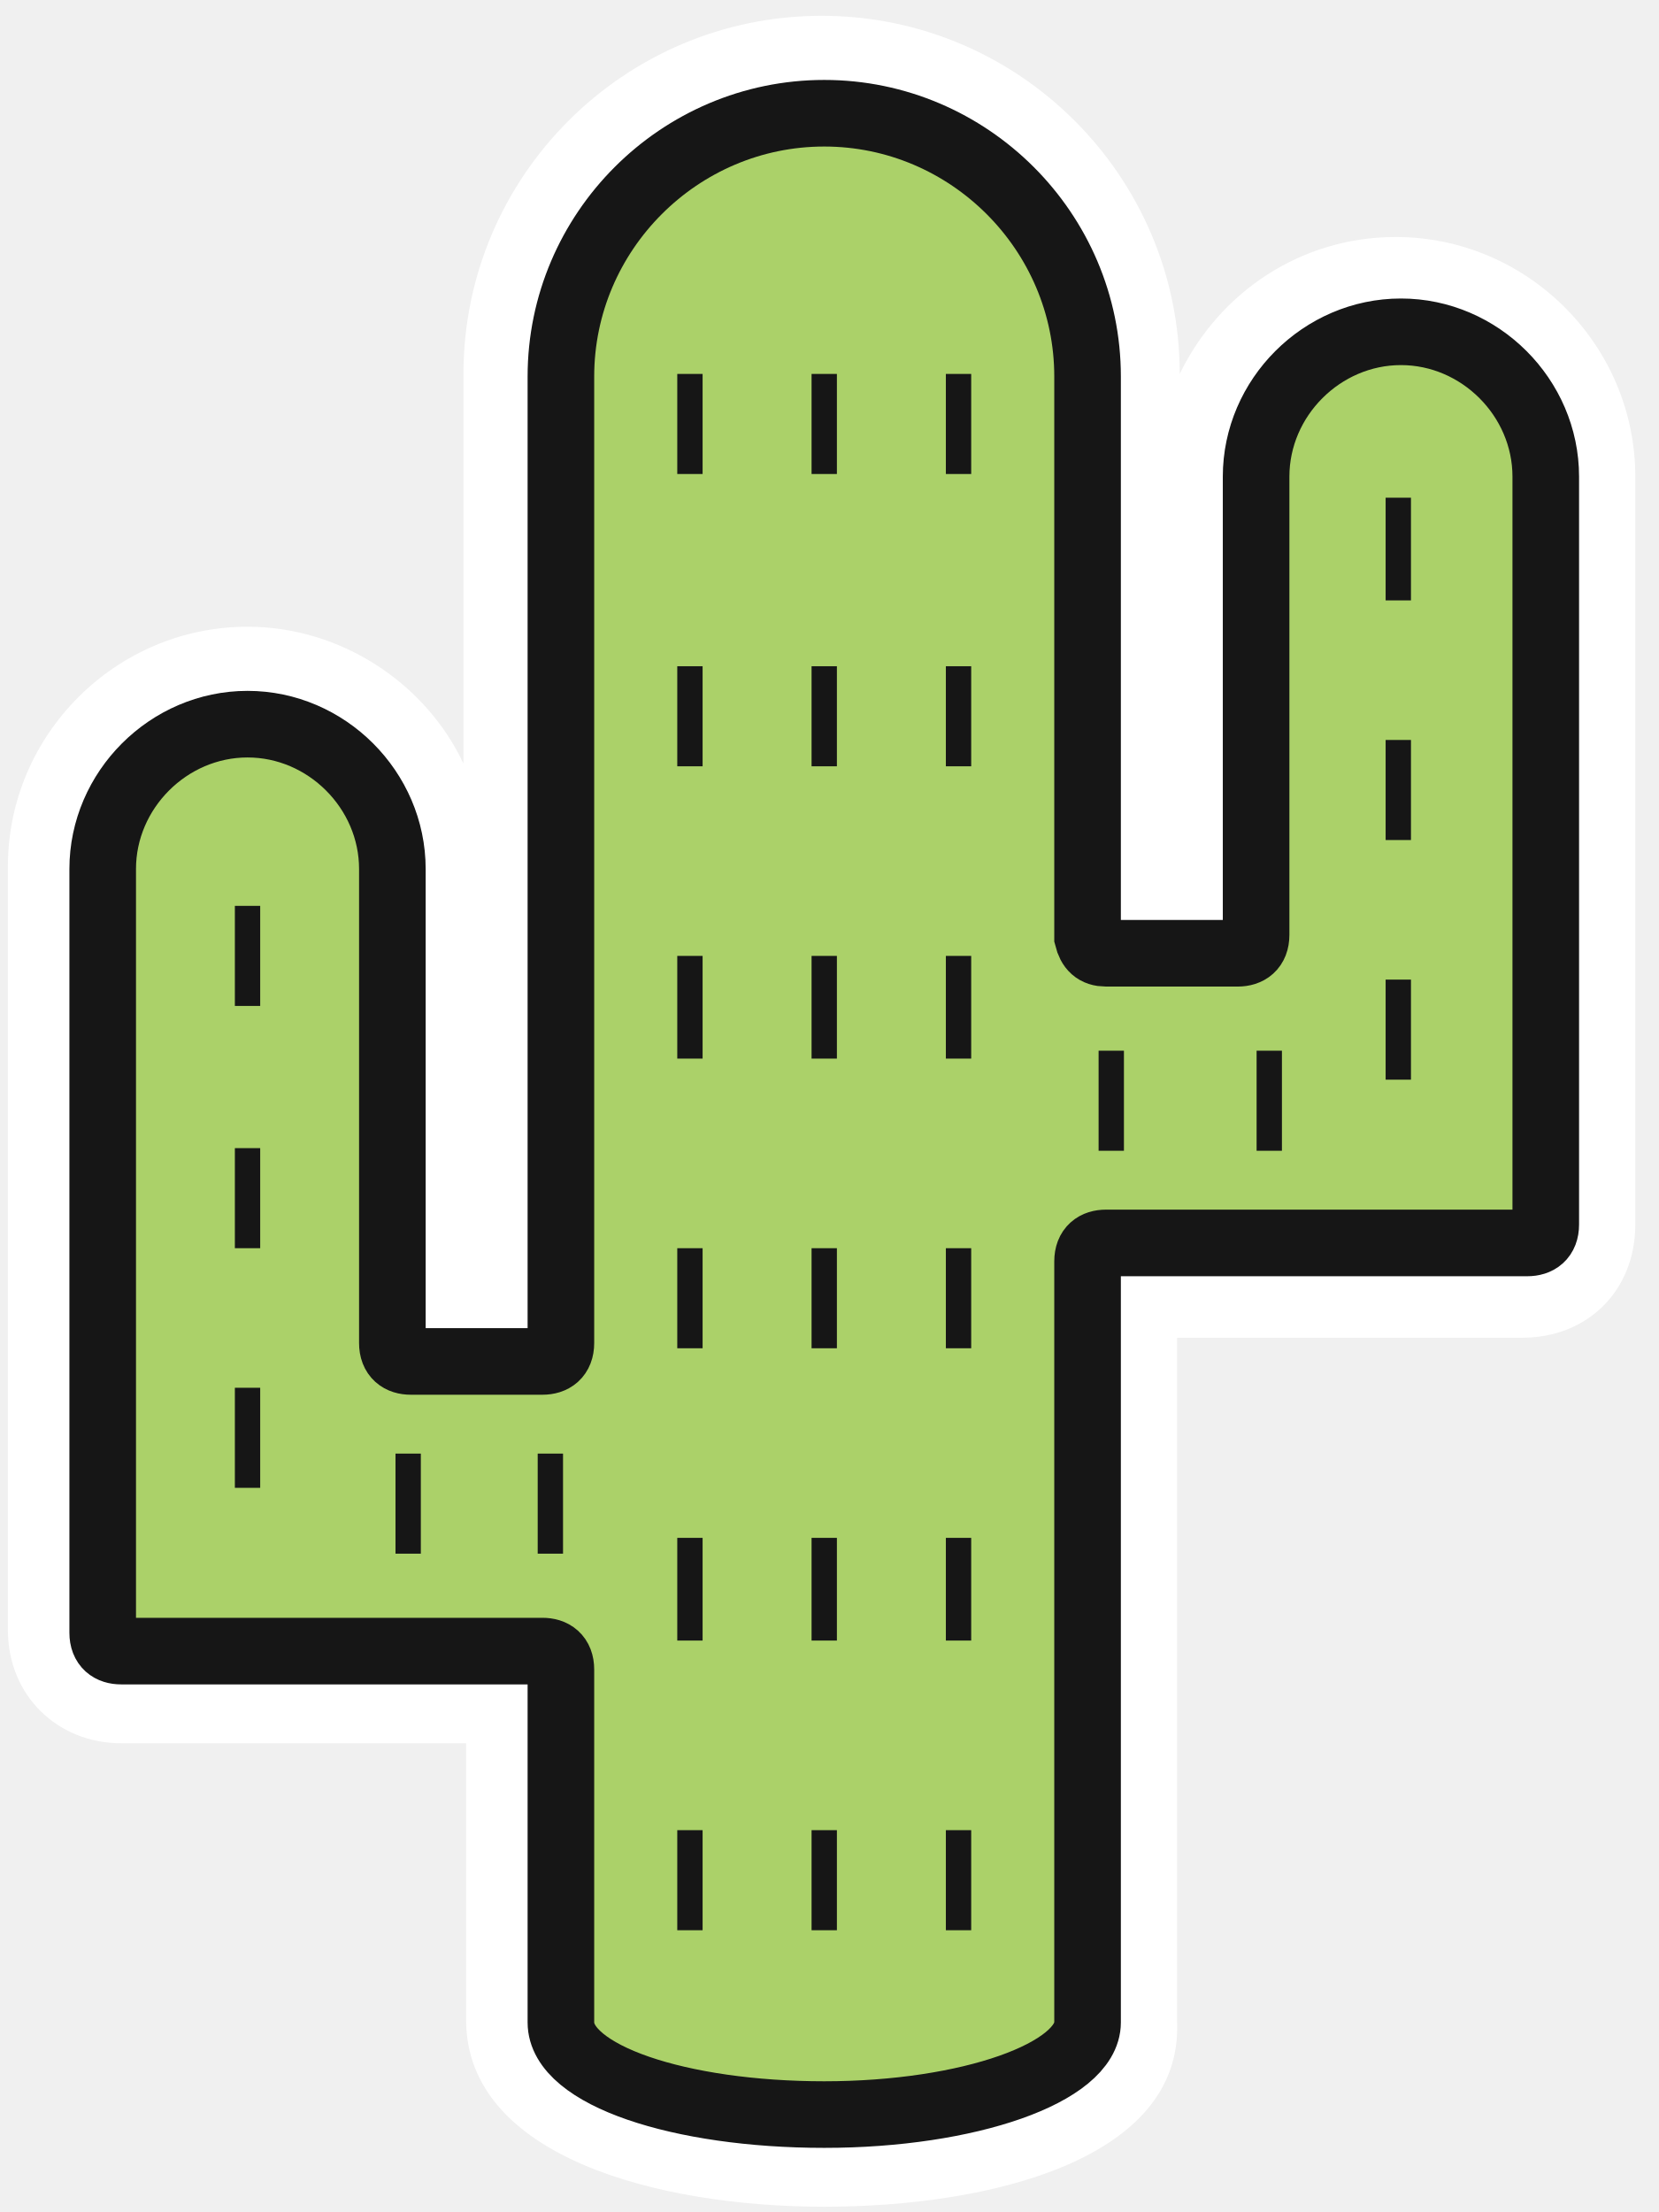
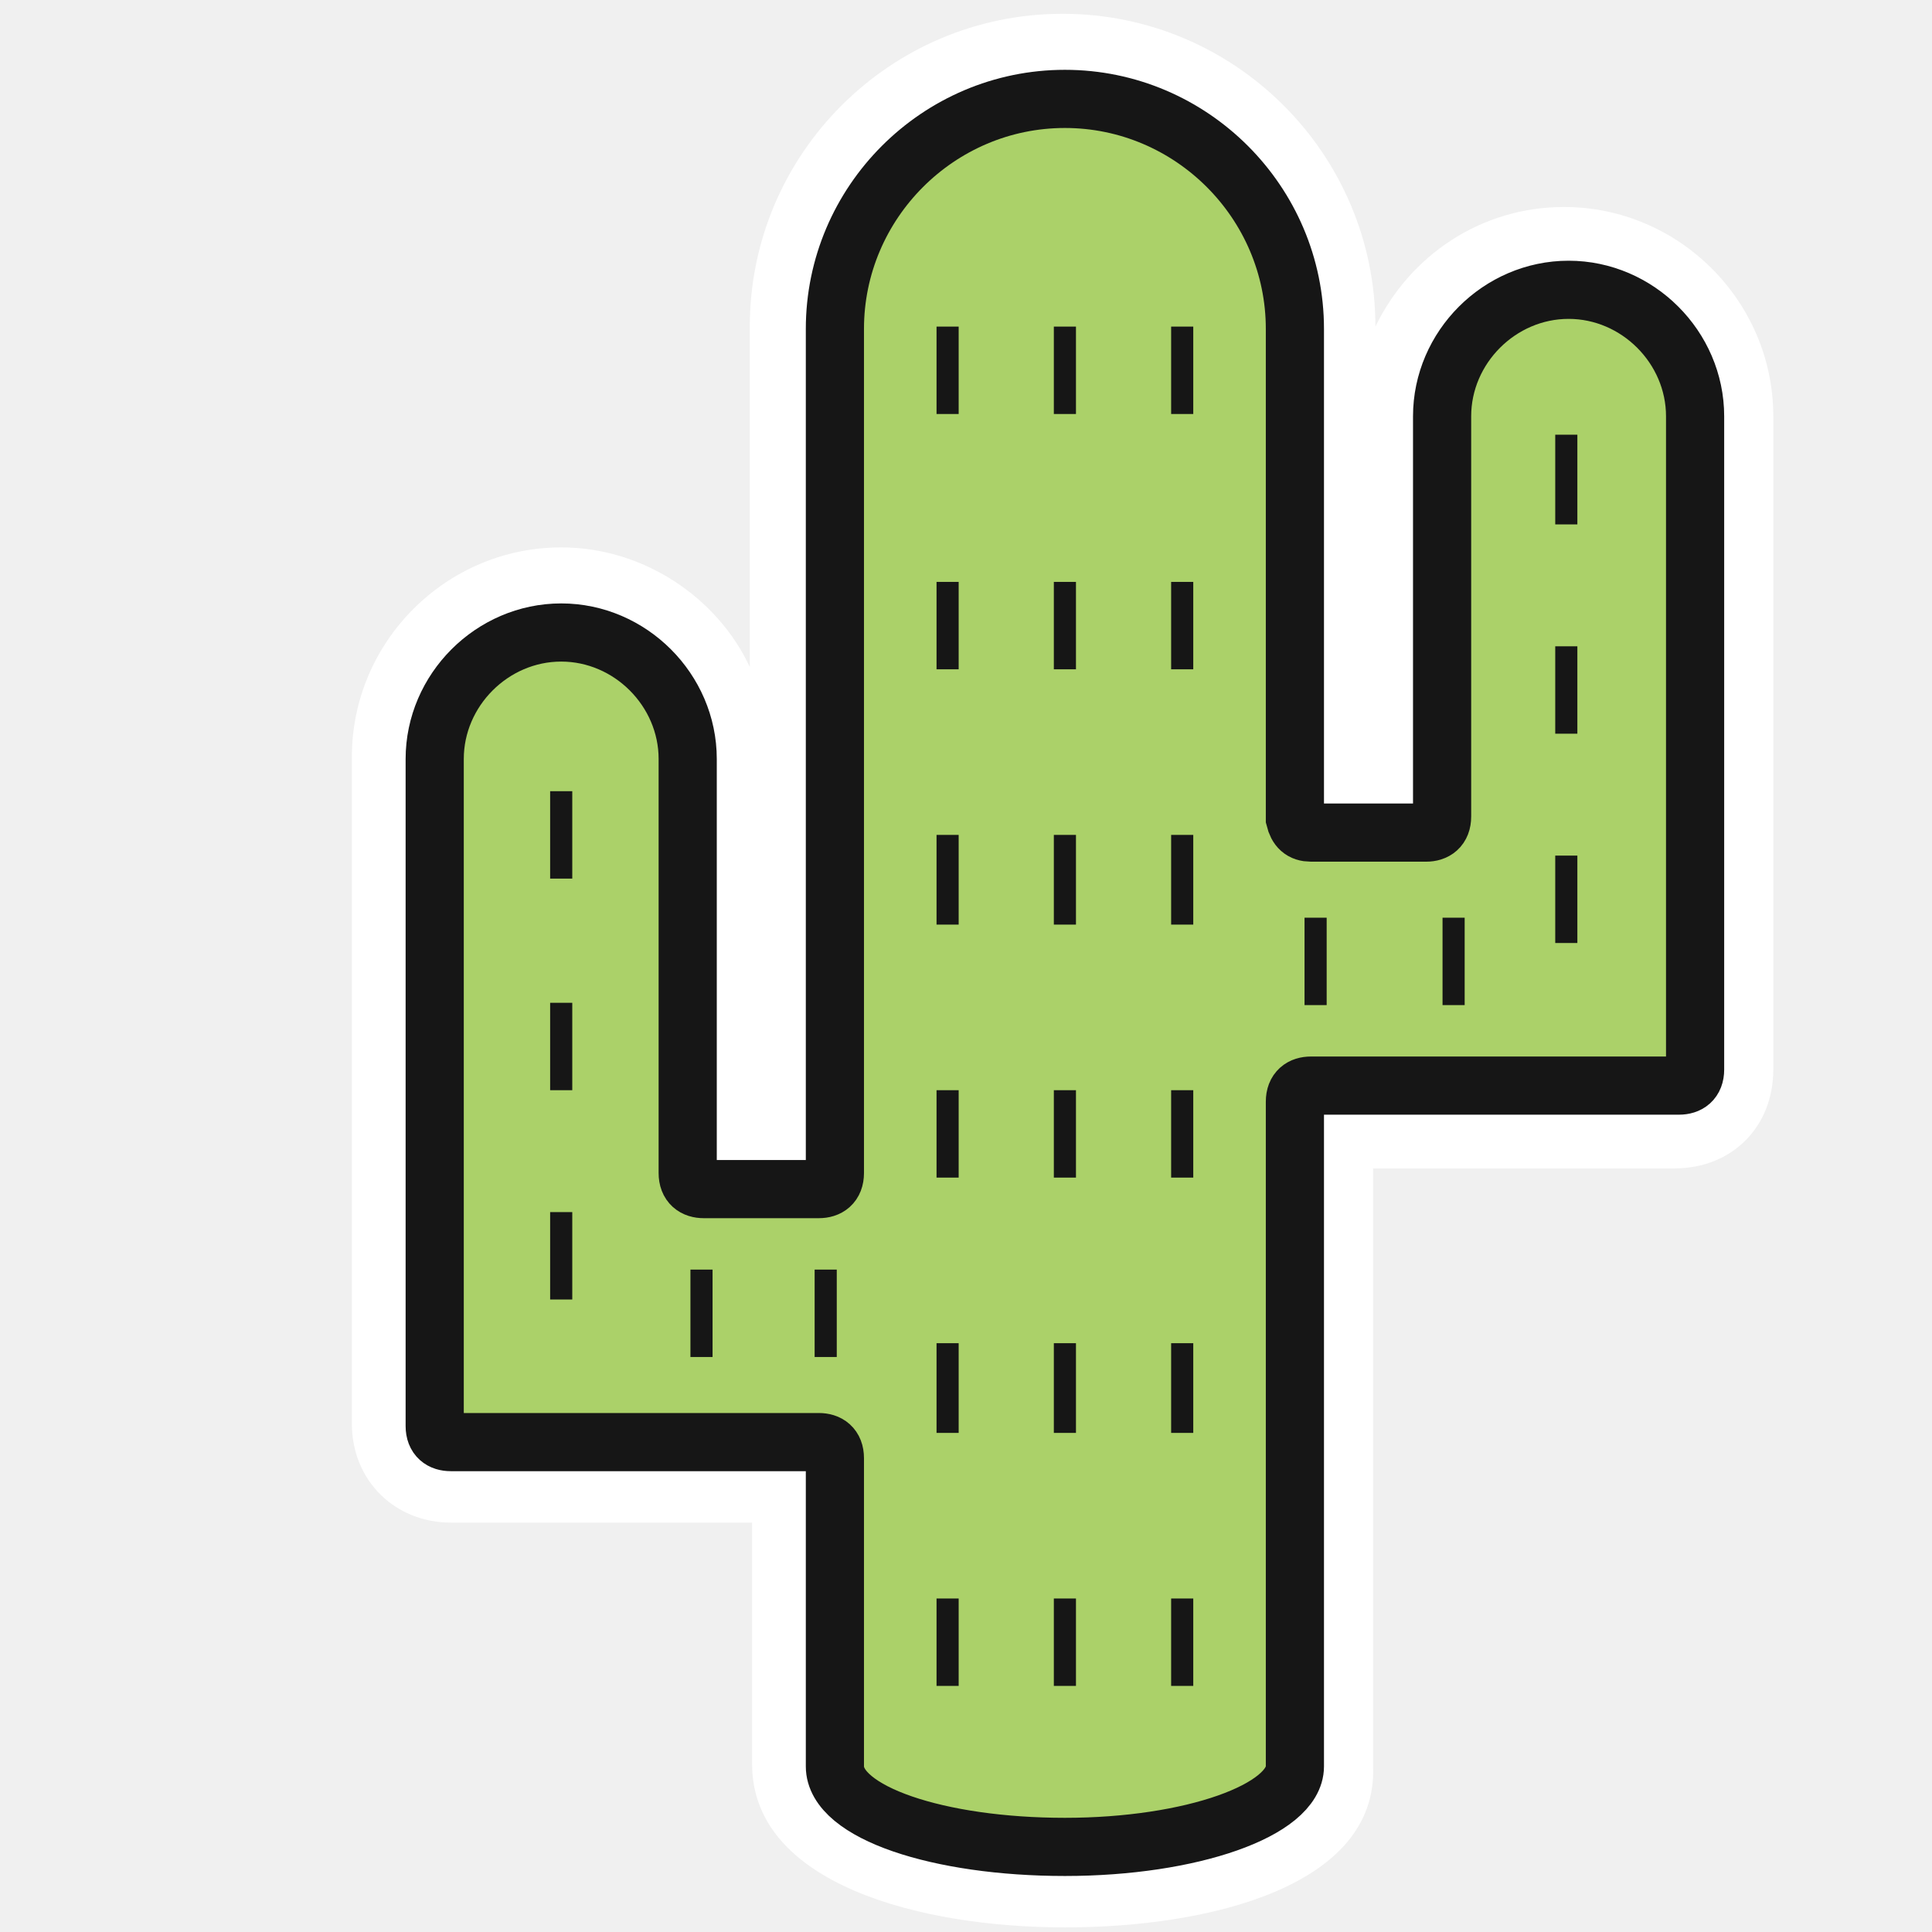
- <svg xmlns="http://www.w3.org/2000/svg" width="63px" height="84px" viewBox="0 0 63 84" version="1.1">
+ <svg xmlns="http://www.w3.org/2000/svg" width="70px" height="70px" viewBox="0 0 84 84" version="1.1">
  <defs />
-   <g id="Page-1" stroke="none" stroke-width="1" fill="none" fill-rule="evenodd">
+   <g id="Page-1" stroke="none" stroke-width="1" fill="none" fill-rule="evenodd" transform="translate(15, 0)">
    <g id="Главная" transform="translate(-280, -498)">
      <g id="Icons" transform="translate(169, 499)">
        <g id="icon-cactus" transform="translate(111, 0)">
          <path d="M31.3,82.8 C25,82.8 17.7,80.9 17.7,75.7 L17.7,65.2 L4.6,65.2 C2.2,65.2 0.3,63.4 0.3,60.9 L0.3,31.9 C0.3,26.9 4.4,22.8 9.4,22.8 C13,22.8 16.2,25 17.6,28 L17.6,13.2 C17.6,5.7 23.7,-0.4 31.2,-0.4 C38.7,-0.4 44.8,5.7 44.8,13.2 C46.3,10.1 49.4,8 53,8 C58,8 62.1,12.1 62.1,17.1 L62.1,45.5 C62.1,48 60.3,49.8 57.8,49.8 L44.7,49.8 L44.7,75.8 C44.9,81 37.6,82.8 31.3,82.8 L31.3,82.8 Z" id="Shape" fill="#FFFFFF" />
          <path d="M58.7,17.1 C58.7,14.1 56.2,11.6 53.2,11.6 C50.2,11.6 47.7,14.1 47.7,17.1 L47.7,17.1 L47.7,26.5 L47.7,34.5 C47.7,35 47.4,35.2 47,35.2 L42,35.2 C41.6,35.2 41.4,35 41.3,34.6 L41.3,13.3 C41.3,7.8 36.8,3.3 31.3,3.3 C25.8,3.3 21.3,7.8 21.3,13.3 L21.3,50 C21.3,50.5 21,50.7 20.6,50.7 L15.6,50.7 C15.2,50.7 14.9,50.5 14.9,50 L14.9,41.4 L14.9,32 C14.9,29 12.4,26.5 9.4,26.5 C6.4,26.5 3.9,29 3.9,32 L3.9,61 C3.9,61.5 4.2,61.7 4.6,61.7 L20.6,61.7 C21,61.7 21.3,61.9 21.3,62.4 L21.3,75.8 C21.3,77.8 25.8,79.3 31.3,79.3 C36.8,79.3 41.3,77.7 41.3,75.8 L41.3,46.9 C41.3,46.4 41.6,46.2 42,46.2 L55.8,46.2 L58,46.2 C58.4,46.2 58.7,46 58.7,45.5 L58.7,41.2 L58.7,17.1 L58.7,17.1 Z" id="Shape" fill="#ABD169" />
          <path d="M58.7,17.1 C58.7,14.1 56.2,11.6 53.2,11.6 C50.2,11.6 47.7,14.1 47.7,17.1 L47.7,17.1 L47.7,26.5 L47.7,34.5 C47.7,35 47.4,35.2 47,35.2 L42,35.2 C41.6,35.2 41.4,35 41.3,34.6 L41.3,13.3 C41.3,7.8 36.8,3.3 31.3,3.3 C25.8,3.3 21.3,7.8 21.3,13.3 L21.3,50 C21.3,50.5 21,50.7 20.6,50.7 L15.6,50.7 C15.2,50.7 14.9,50.5 14.9,50 L14.9,41.4 L14.9,32 C14.9,29 12.4,26.5 9.4,26.5 C6.4,26.5 3.9,29 3.9,32 L3.9,61 C3.9,61.5 4.2,61.7 4.6,61.7 L20.6,61.7 C21,61.7 21.3,61.9 21.3,62.4 L21.3,75.8 C21.3,77.8 25.8,79.3 31.3,79.3 C36.8,79.3 41.3,77.7 41.3,75.8 L41.3,46.9 C41.3,46.4 41.6,46.2 42,46.2 L55.8,46.2 L58,46.2 C58.4,46.2 58.7,46 58.7,45.5 L58.7,41.2 L58.7,17.1 L58.7,17.1 Z" id="Shape" stroke="#161616" stroke-width="2.529" />
          <path d="M26.2,13.2 L26.2,17" id="Shape" stroke="#161616" stroke-width="0.962" />
          <path d="M31.3,13.2 L31.3,17" id="Shape" stroke="#161616" stroke-width="0.962" />
          <path d="M36.4,13.2 L36.4,17" id="Shape" stroke="#161616" stroke-width="0.962" />
          <path d="M26.2,24.3 L26.2,28.1" id="Shape" stroke="#161616" stroke-width="0.962" />
          <path d="M31.3,24.3 L31.3,28.1" id="Shape" stroke="#161616" stroke-width="0.962" />
          <path d="M9.4,33.4 L9.4,37.2" id="Shape" stroke="#161616" stroke-width="0.962" />
          <path d="M9.4,42.6 L9.4,46.4" id="Shape" stroke="#161616" stroke-width="0.962" />
          <path d="M9.4,51.7 L9.4,55.5" id="Shape" stroke="#161616" stroke-width="0.962" />
          <path d="M53.1,17.9 L53.1,21.8" id="Shape" stroke="#161616" stroke-width="0.962" />
          <path d="M53.1,27.1 L53.1,30.9" id="Shape" stroke="#161616" stroke-width="0.962" />
          <path d="M53.1,36.2 L53.1,40" id="Shape" stroke="#161616" stroke-width="0.962" />
          <path d="M42.2,38.9 L42.2,42.7" id="Shape" stroke="#161616" stroke-width="0.962" />
          <path d="M48.2,38.9 L48.2,42.7" id="Shape" stroke="#161616" stroke-width="0.962" />
          <path d="M14.5,34.2 L14.5,38" id="Shape" stroke="#161616" stroke-width="0.962" />
          <path d="M36.4,24.3 L36.4,28.1" id="Shape" stroke="#161616" stroke-width="0.962" />
          <path d="M26.2,35.3 L26.2,39.2" id="Shape" stroke="#161616" stroke-width="0.962" />
          <path d="M31.3,35.3 L31.3,39.2" id="Shape" stroke="#161616" stroke-width="0.962" />
          <path d="M36.4,35.3 L36.4,39.2" id="Shape" stroke="#161616" stroke-width="0.962" />
          <path d="M26.2,46.4 L26.2,50.2" id="Shape" stroke="#161616" stroke-width="0.962" />
          <path d="M31.3,46.4 L31.3,50.2" id="Shape" stroke="#161616" stroke-width="0.962" />
          <path d="M36.4,46.4 L36.4,50.2" id="Shape" stroke="#161616" stroke-width="0.962" />
          <path d="M26.2,57.4 L26.2,61.3" id="Shape" stroke="#161616" stroke-width="0.962" />
          <path d="M15.5,54.2 L15.5,58" id="Shape" stroke="#161616" stroke-width="0.962" />
          <path d="M20.9,54.2 L20.9,58" id="Shape" stroke="#161616" stroke-width="0.962" />
          <path d="M31.3,57.4 L31.3,61.3" id="Shape" stroke="#161616" stroke-width="0.962" />
          <path d="M36.4,57.4 L36.4,61.3" id="Shape" stroke="#161616" stroke-width="0.962" />
          <path d="M26.2,68.5 L26.2,72.3" id="Shape" stroke="#161616" stroke-width="0.962" />
          <path d="M31.3,68.5 L31.3,72.3" id="Shape" stroke="#161616" stroke-width="0.962" />
          <path d="M36.4,68.5 L36.4,72.3" id="Shape" stroke="#161616" stroke-width="0.962" />
        </g>
      </g>
    </g>
  </g>
</svg>
